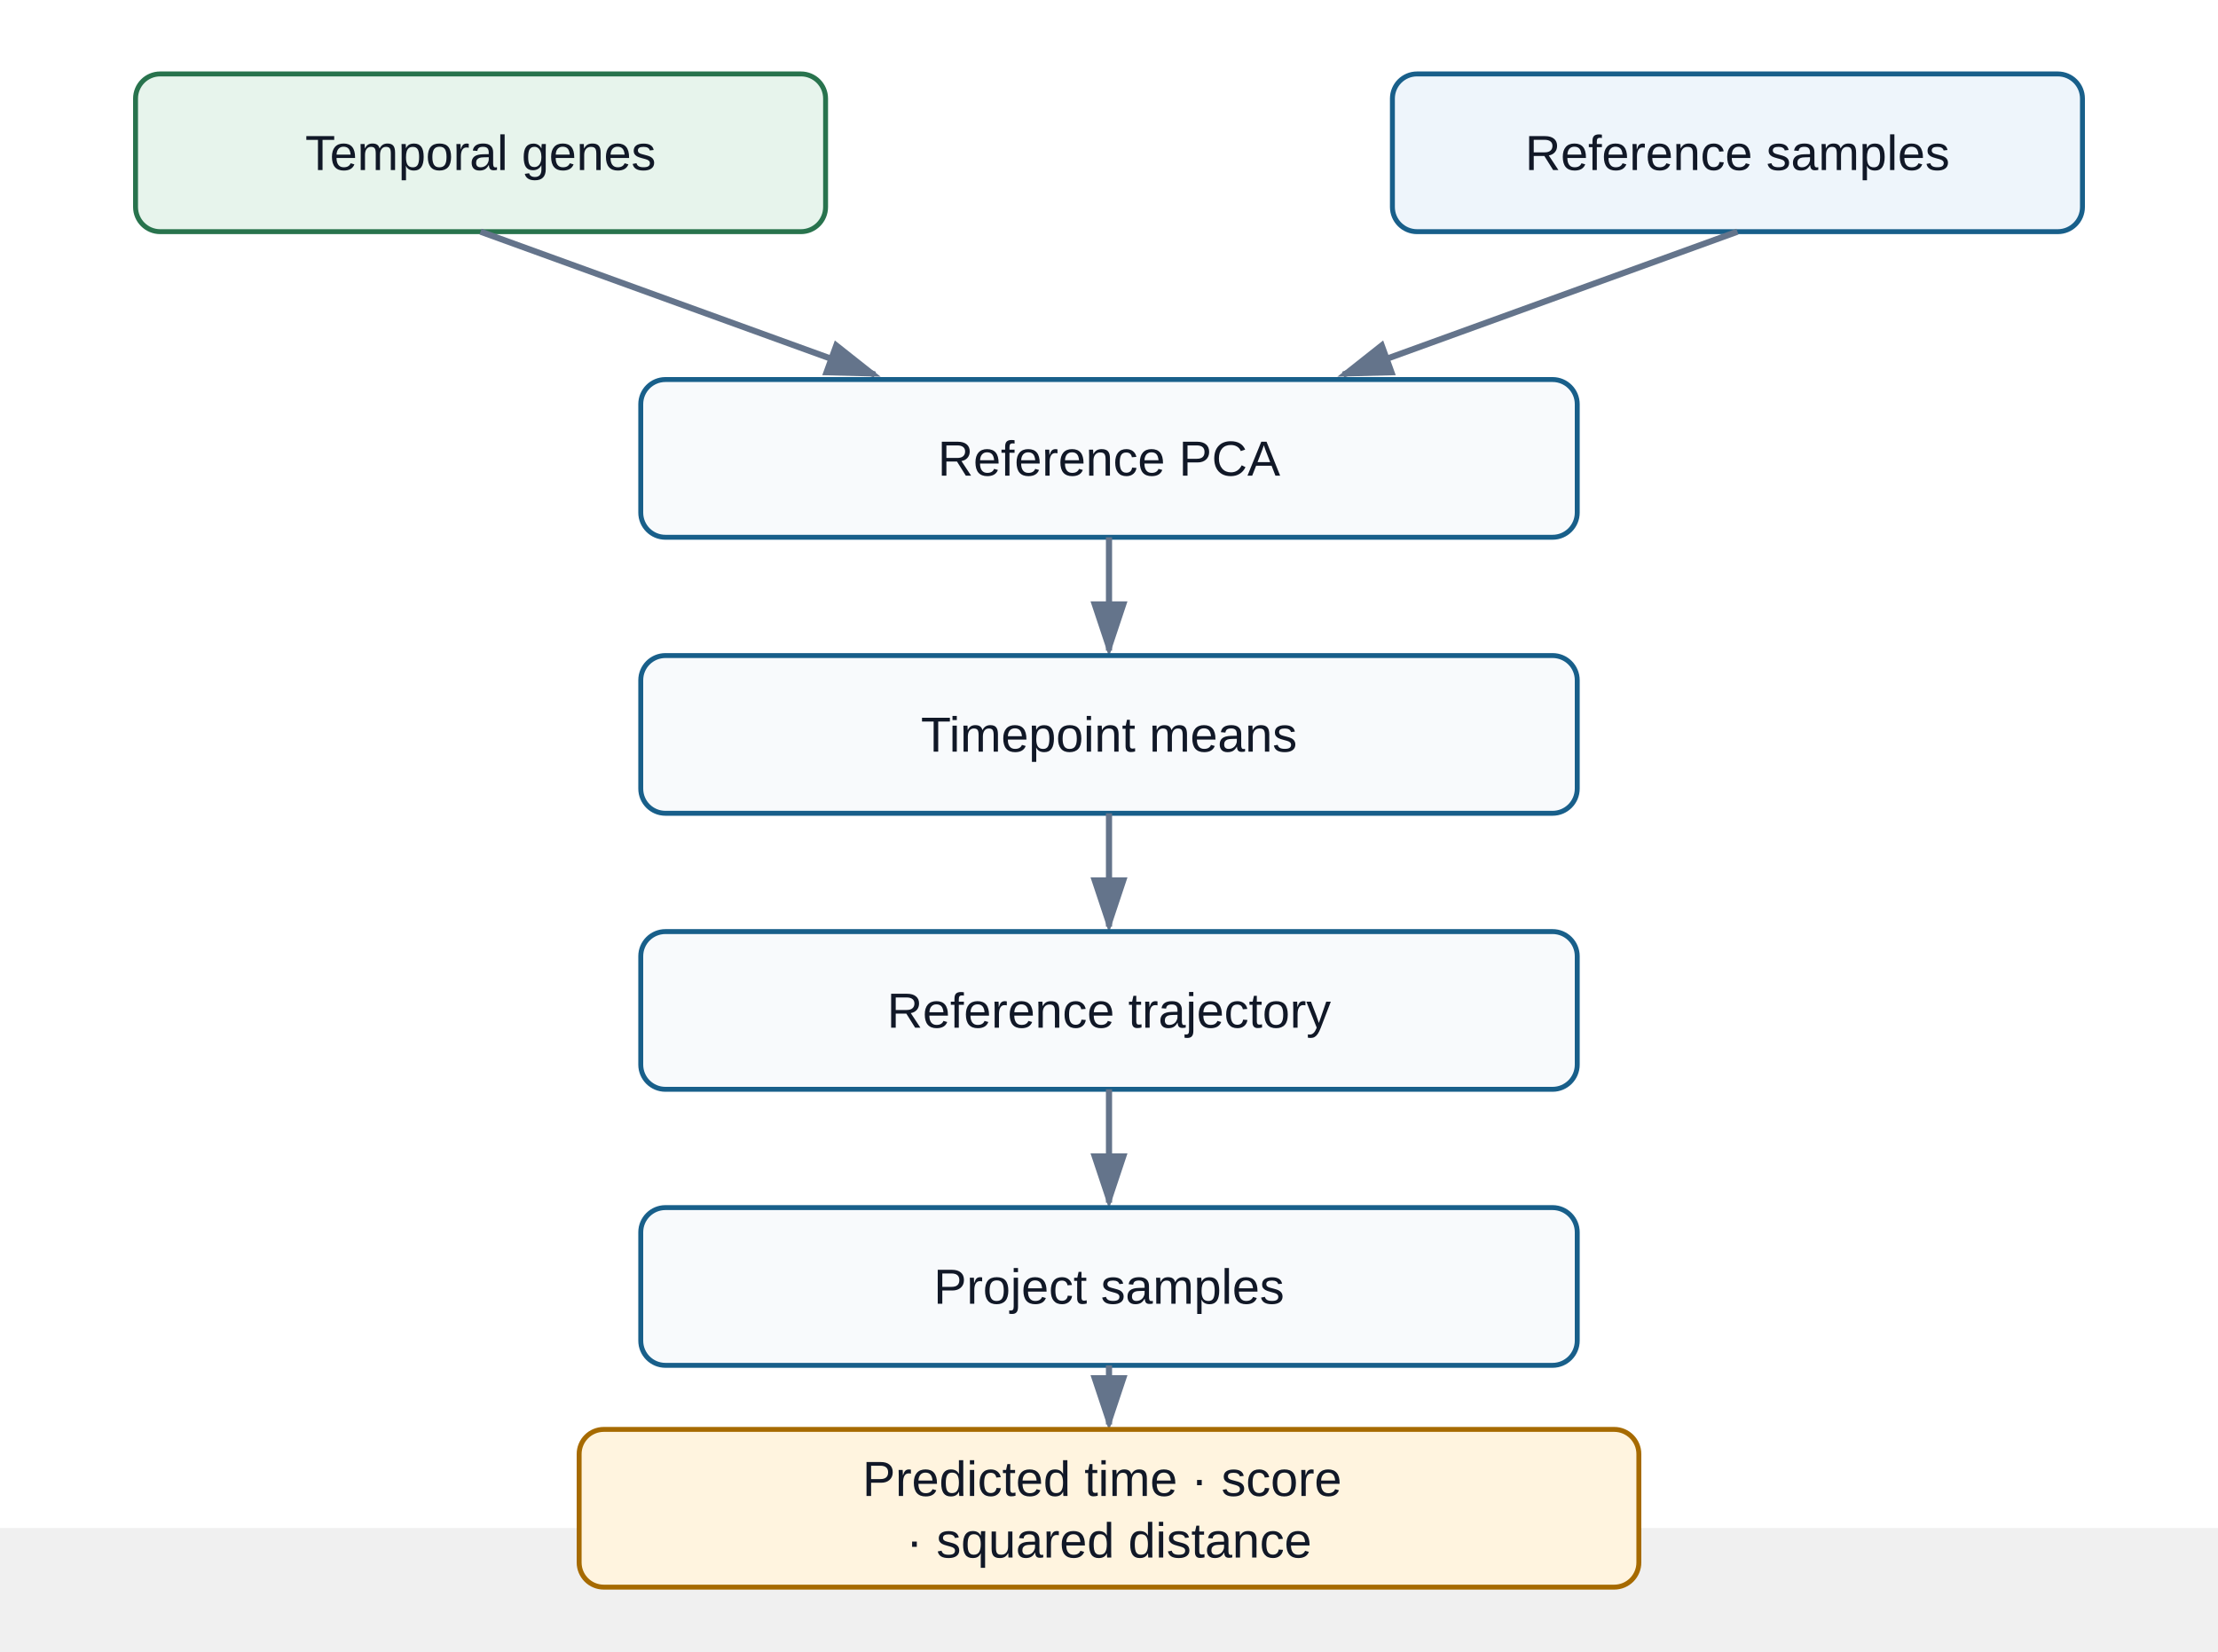
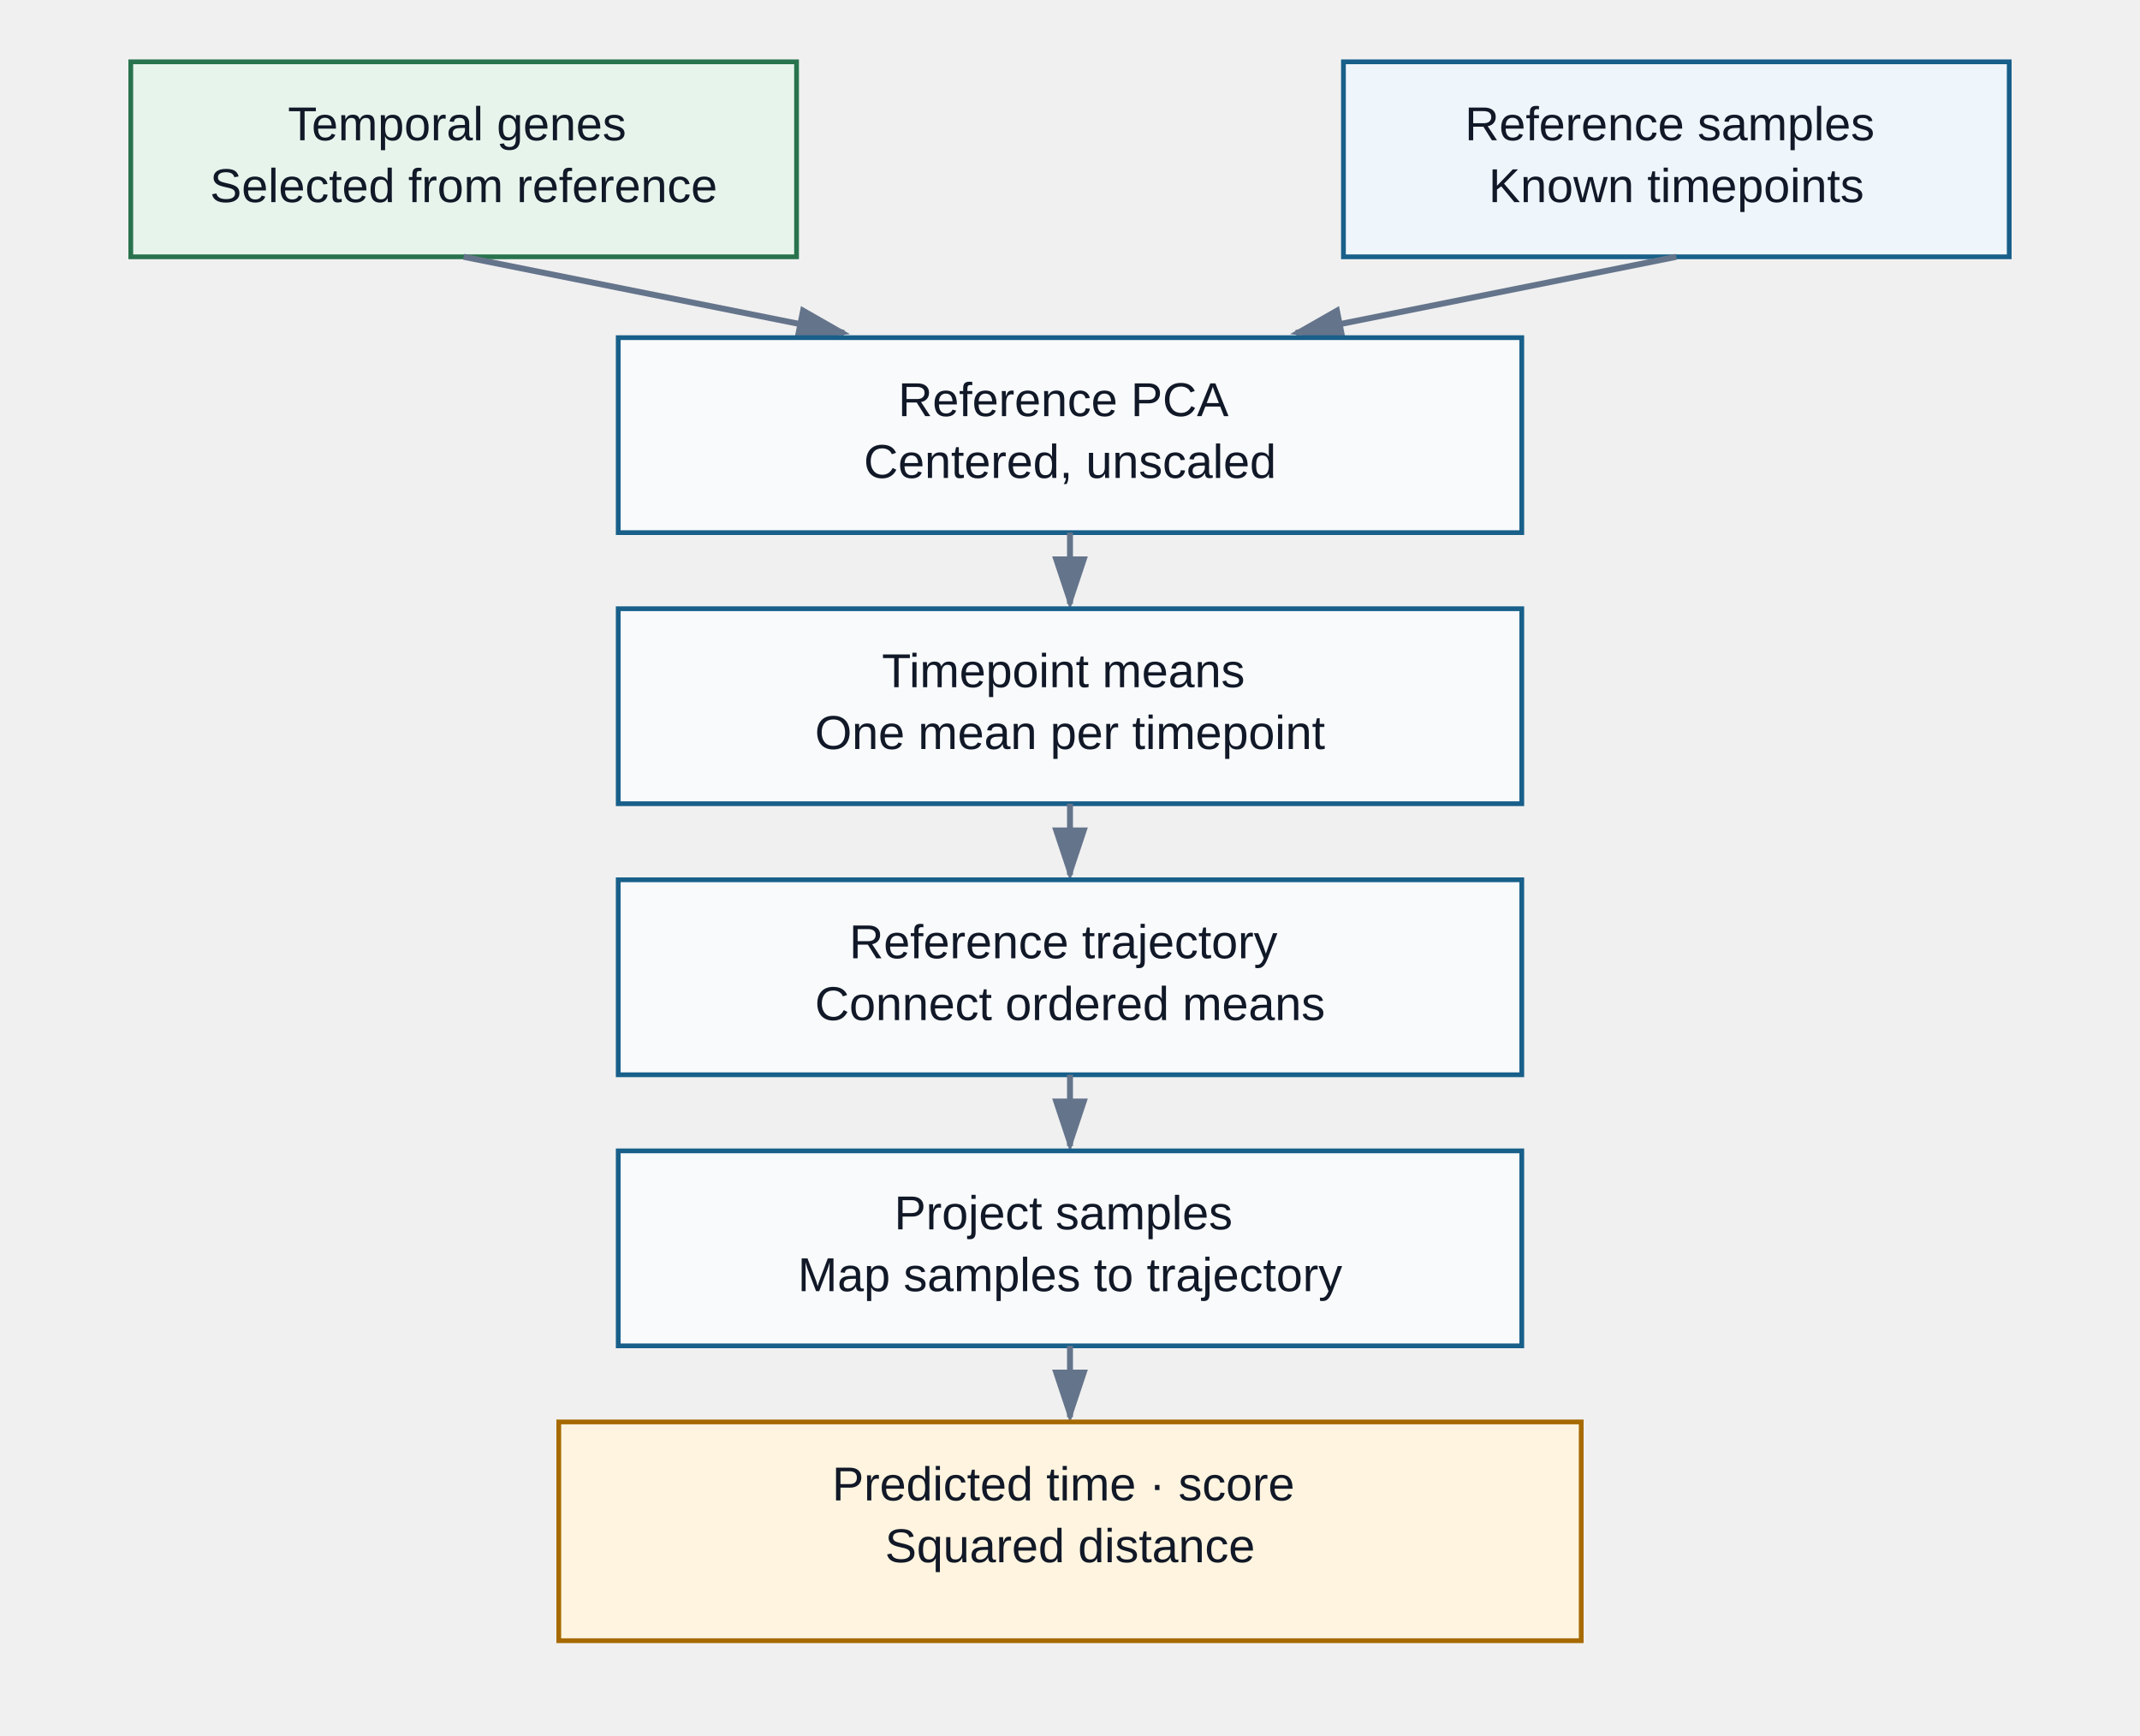
- <svg xmlns="http://www.w3.org/2000/svg" width="900" height="670" viewBox="0 0 900 670" role="img" aria-labelledby="title desc">
+ <svg xmlns="http://www.w3.org/2000/svg" width="900" height="730" viewBox="0 0 900 730" role="img" aria-labelledby="title desc">
  <defs>
    <marker id="arrow" markerWidth="10" markerHeight="10" refX="8" refY="3" orient="auto" markerUnits="strokeWidth">
      <path d="M0,0 L0,6 L9,3 z" fill="#64748b" />
    </marker>
  </defs>
-   <rect width="900" height="620" fill="#ffffff" />
  <g font-family="Arial, Helvetica, sans-serif" font-size="20" text-anchor="middle">
-     <rect x="55" y="30" width="280" height="64" rx="10" fill="#e7f4ec" stroke="#28734d" stroke-width="2" />
-     <text x="195" y="69" fill="#111827">Temporal genes</text>
-     <rect x="565" y="30" width="280" height="64" rx="10" fill="#eef5fb" stroke="#185f8a" stroke-width="2" />
-     <text x="705" y="69" fill="#111827">Reference samples</text>
-     <line x1="195" y1="94" x2="355" y2="152" stroke="#64748b" stroke-width="2.5" marker-end="url(#arrow)" />
-     <line x1="705" y1="94" x2="545" y2="152" stroke="#64748b" stroke-width="2.5" marker-end="url(#arrow)" />
-     <rect x="260" y="154" width="380" height="64" rx="10" fill="#f8fafc" stroke="#185f8a" stroke-width="2" />
-     <text x="450" y="193" fill="#111827">Reference PCA</text>
-     <line x1="450" y1="218" x2="450" y2="264" stroke="#64748b" stroke-width="2.5" marker-end="url(#arrow)" />
-     <rect x="260" y="266" width="380" height="64" rx="10" fill="#f8fafc" stroke="#185f8a" stroke-width="2" />
-     <text x="450" y="305" fill="#111827">Timepoint means</text>
-     <line x1="450" y1="330" x2="450" y2="376" stroke="#64748b" stroke-width="2.5" marker-end="url(#arrow)" />
-     <rect x="260" y="378" width="380" height="64" rx="10" fill="#f8fafc" stroke="#185f8a" stroke-width="2" />
-     <text x="450" y="417" fill="#111827">Reference trajectory</text>
-     <line x1="450" y1="442" x2="450" y2="488" stroke="#64748b" stroke-width="2.5" marker-end="url(#arrow)" />
-     <rect x="260" y="490" width="380" height="64" rx="10" fill="#f8fafc" stroke="#185f8a" stroke-width="2" />
-     <text x="450" y="529" fill="#111827">Project samples</text>
-     <line x1="450" y1="554" x2="450" y2="578" stroke="#64748b" stroke-width="2.5" marker-end="url(#arrow)" />
-     <rect x="235" y="580" width="430" height="64" rx="10" fill="#fff4df" stroke="#a66a00" stroke-width="2" />
-     <text x="450" y="607" fill="#111827">
+     <rect x="55" y="26" width="280" height="82" fill="#e7f4ec" stroke="#28734d" stroke-width="2" />
+     <text x="195" y="59" fill="#111827">
+       <tspan x="195" dy="0">Temporal genes</tspan>
+       <tspan x="195" dy="26">Selected from reference</tspan>
+     </text>
+     <rect x="565" y="26" width="280" height="82" fill="#eef5fb" stroke="#185f8a" stroke-width="2" />
+     <text x="705" y="59" fill="#111827">
+       <tspan x="705" dy="0">Reference samples</tspan>
+       <tspan x="705" dy="26">Known timepoints</tspan>
+     </text>
+     <line x1="195" y1="108" x2="355" y2="140" stroke="#64748b" stroke-width="2.5" marker-end="url(#arrow)" />
+     <line x1="705" y1="108" x2="545" y2="140" stroke="#64748b" stroke-width="2.5" marker-end="url(#arrow)" />
+     <rect x="260" y="142" width="380" height="82" fill="#f8fafc" stroke="#185f8a" stroke-width="2" />
+     <text x="450" y="175" fill="#111827">
+       <tspan x="450" dy="0">Reference PCA</tspan>
+       <tspan x="450" dy="26">Centered, unscaled</tspan>
+     </text>
+     <line x1="450" y1="224" x2="450" y2="254" stroke="#64748b" stroke-width="2.5" marker-end="url(#arrow)" />
+     <rect x="260" y="256" width="380" height="82" fill="#f8fafc" stroke="#185f8a" stroke-width="2" />
+     <text x="450" y="289" fill="#111827">
+       <tspan x="450" dy="0">Timepoint means</tspan>
+       <tspan x="450" dy="26">One mean per timepoint</tspan>
+     </text>
+     <line x1="450" y1="338" x2="450" y2="368" stroke="#64748b" stroke-width="2.5" marker-end="url(#arrow)" />
+     <rect x="260" y="370" width="380" height="82" fill="#f8fafc" stroke="#185f8a" stroke-width="2" />
+     <text x="450" y="403" fill="#111827">
+       <tspan x="450" dy="0">Reference trajectory</tspan>
+       <tspan x="450" dy="26">Connect ordered means</tspan>
+     </text>
+     <line x1="450" y1="452" x2="450" y2="482" stroke="#64748b" stroke-width="2.5" marker-end="url(#arrow)" />
+     <rect x="260" y="484" width="380" height="82" fill="#f8fafc" stroke="#185f8a" stroke-width="2" />
+     <text x="450" y="517" fill="#111827">
+       <tspan x="450" dy="0">Project samples</tspan>
+       <tspan x="450" dy="26">Map samples to trajectory</tspan>
+     </text>
+     <line x1="450" y1="566" x2="450" y2="596" stroke="#64748b" stroke-width="2.5" marker-end="url(#arrow)" />
+     <rect x="235" y="598" width="430" height="92" fill="#fff4df" stroke="#a66a00" stroke-width="2" />
+     <text x="450" y="631" fill="#111827">
      <tspan x="450" dy="0">Predicted time · score</tspan>
-       <tspan x="450" dy="25">· squared distance</tspan>
+       <tspan x="450" dy="26">Squared distance</tspan>
    </text>
  </g>
</svg>
